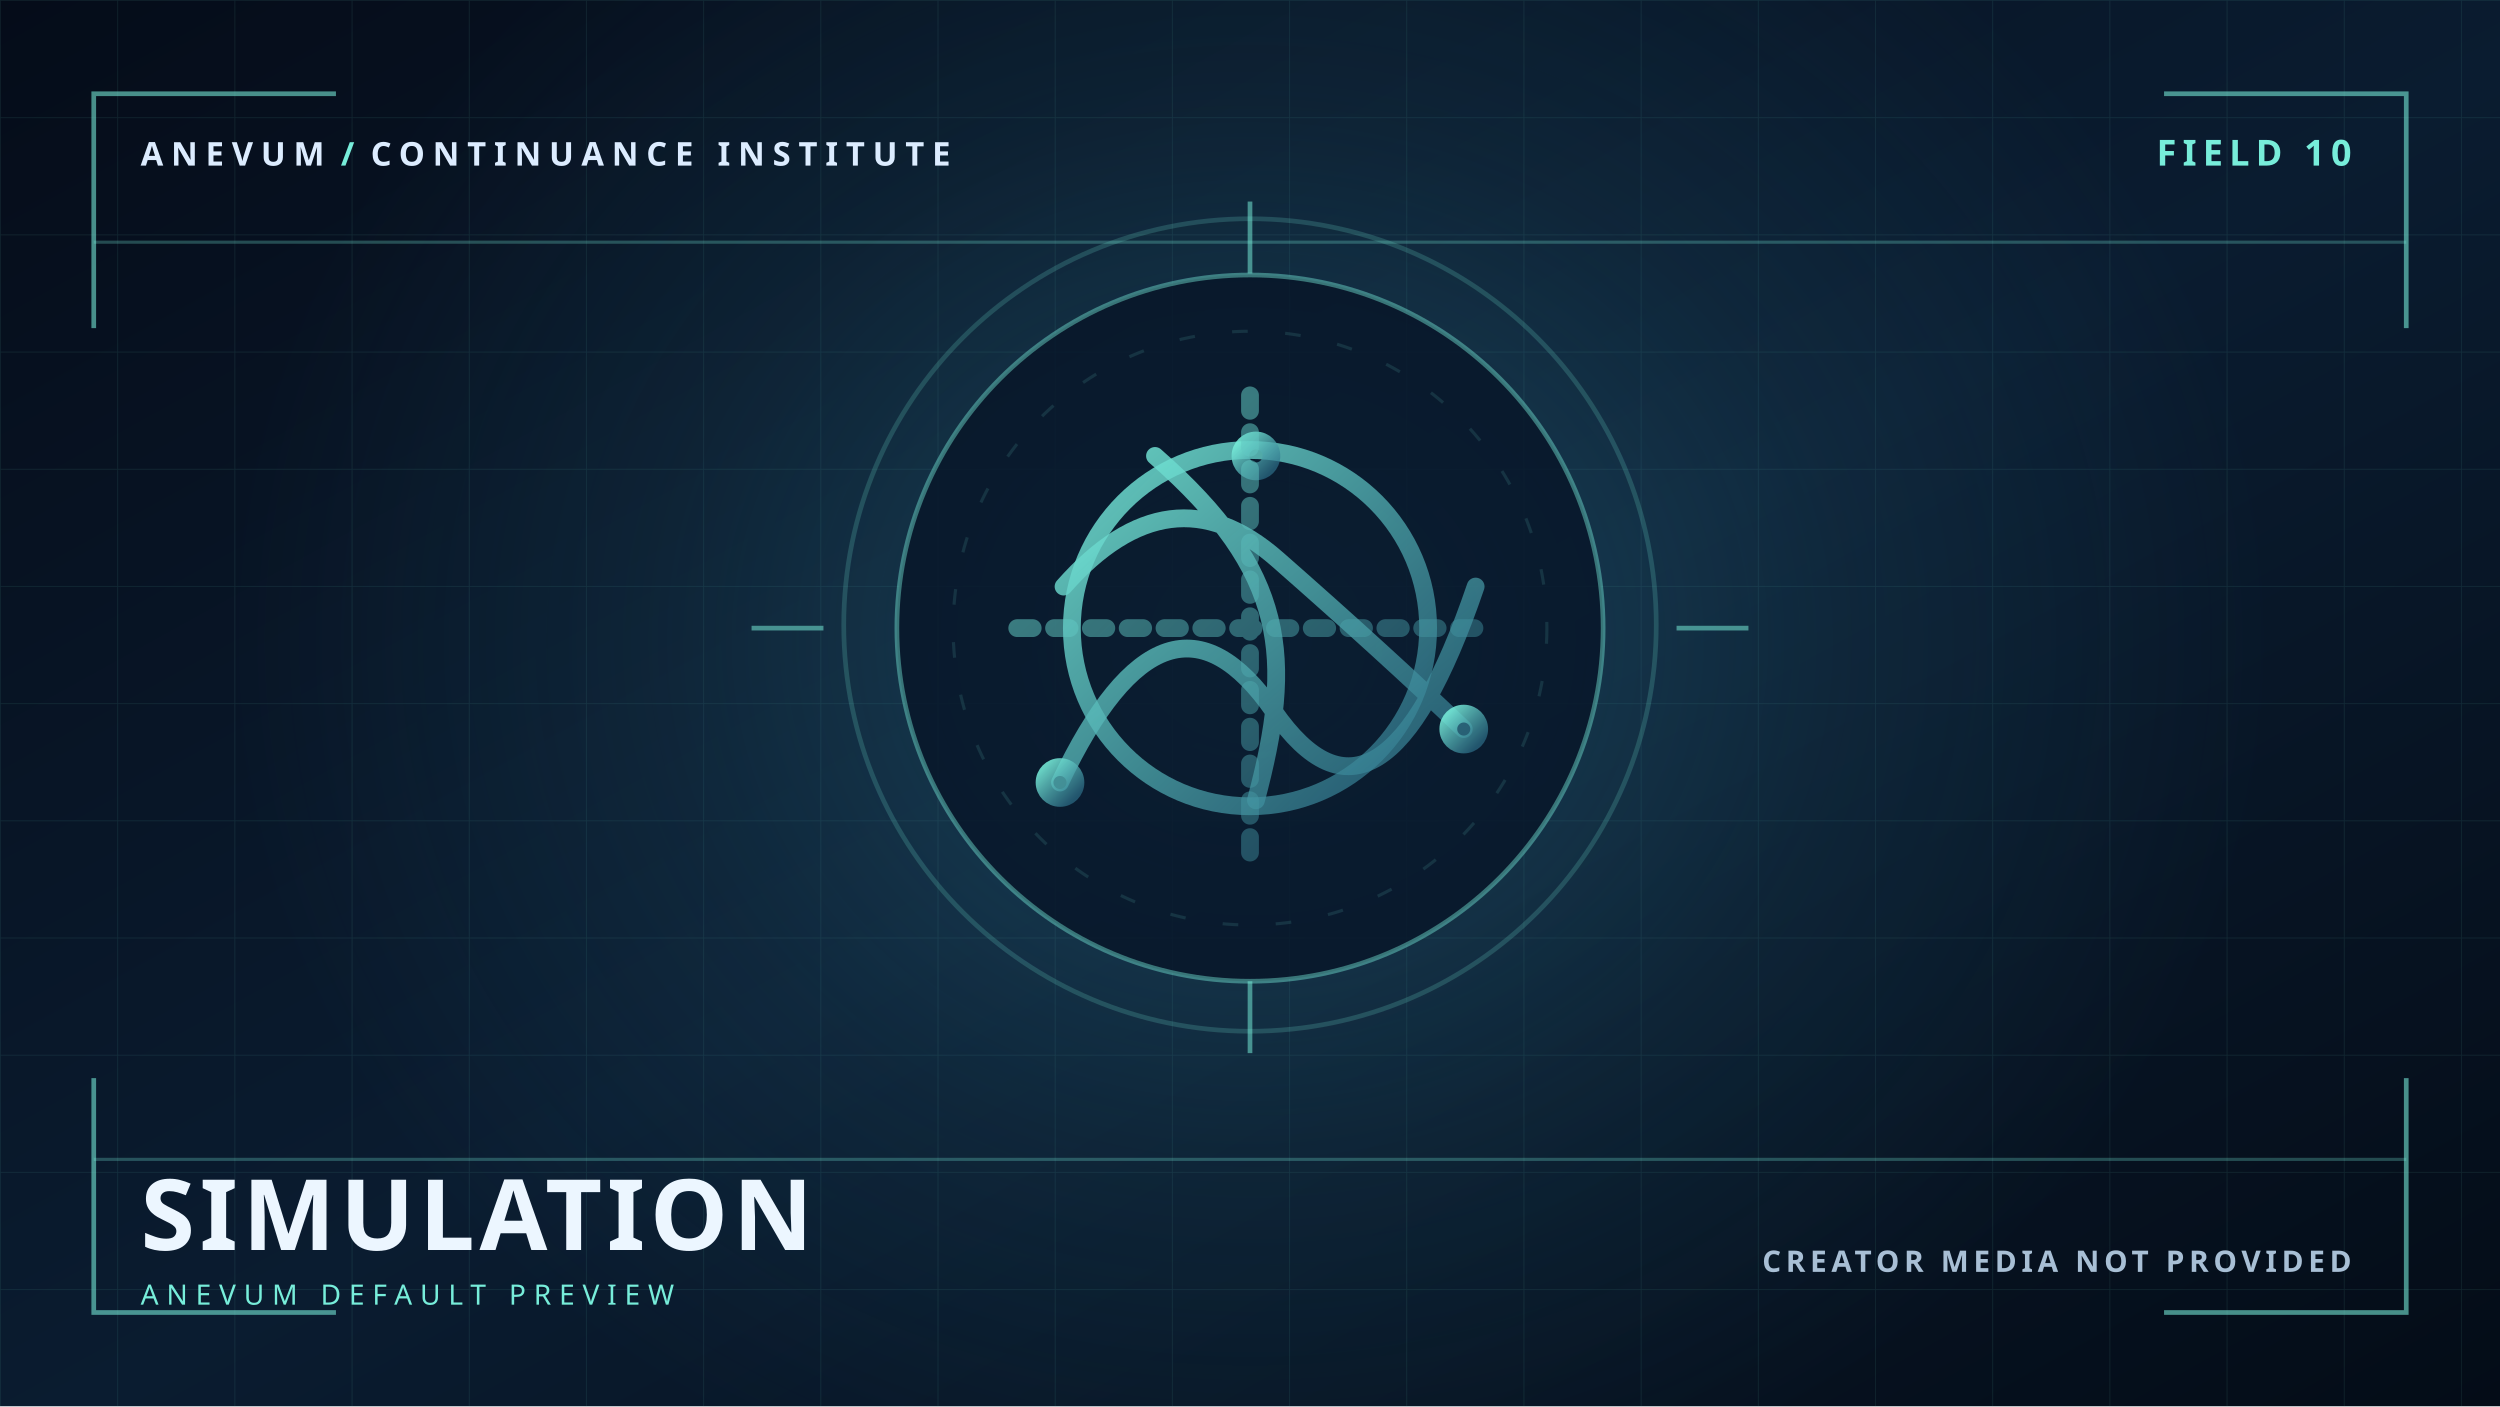
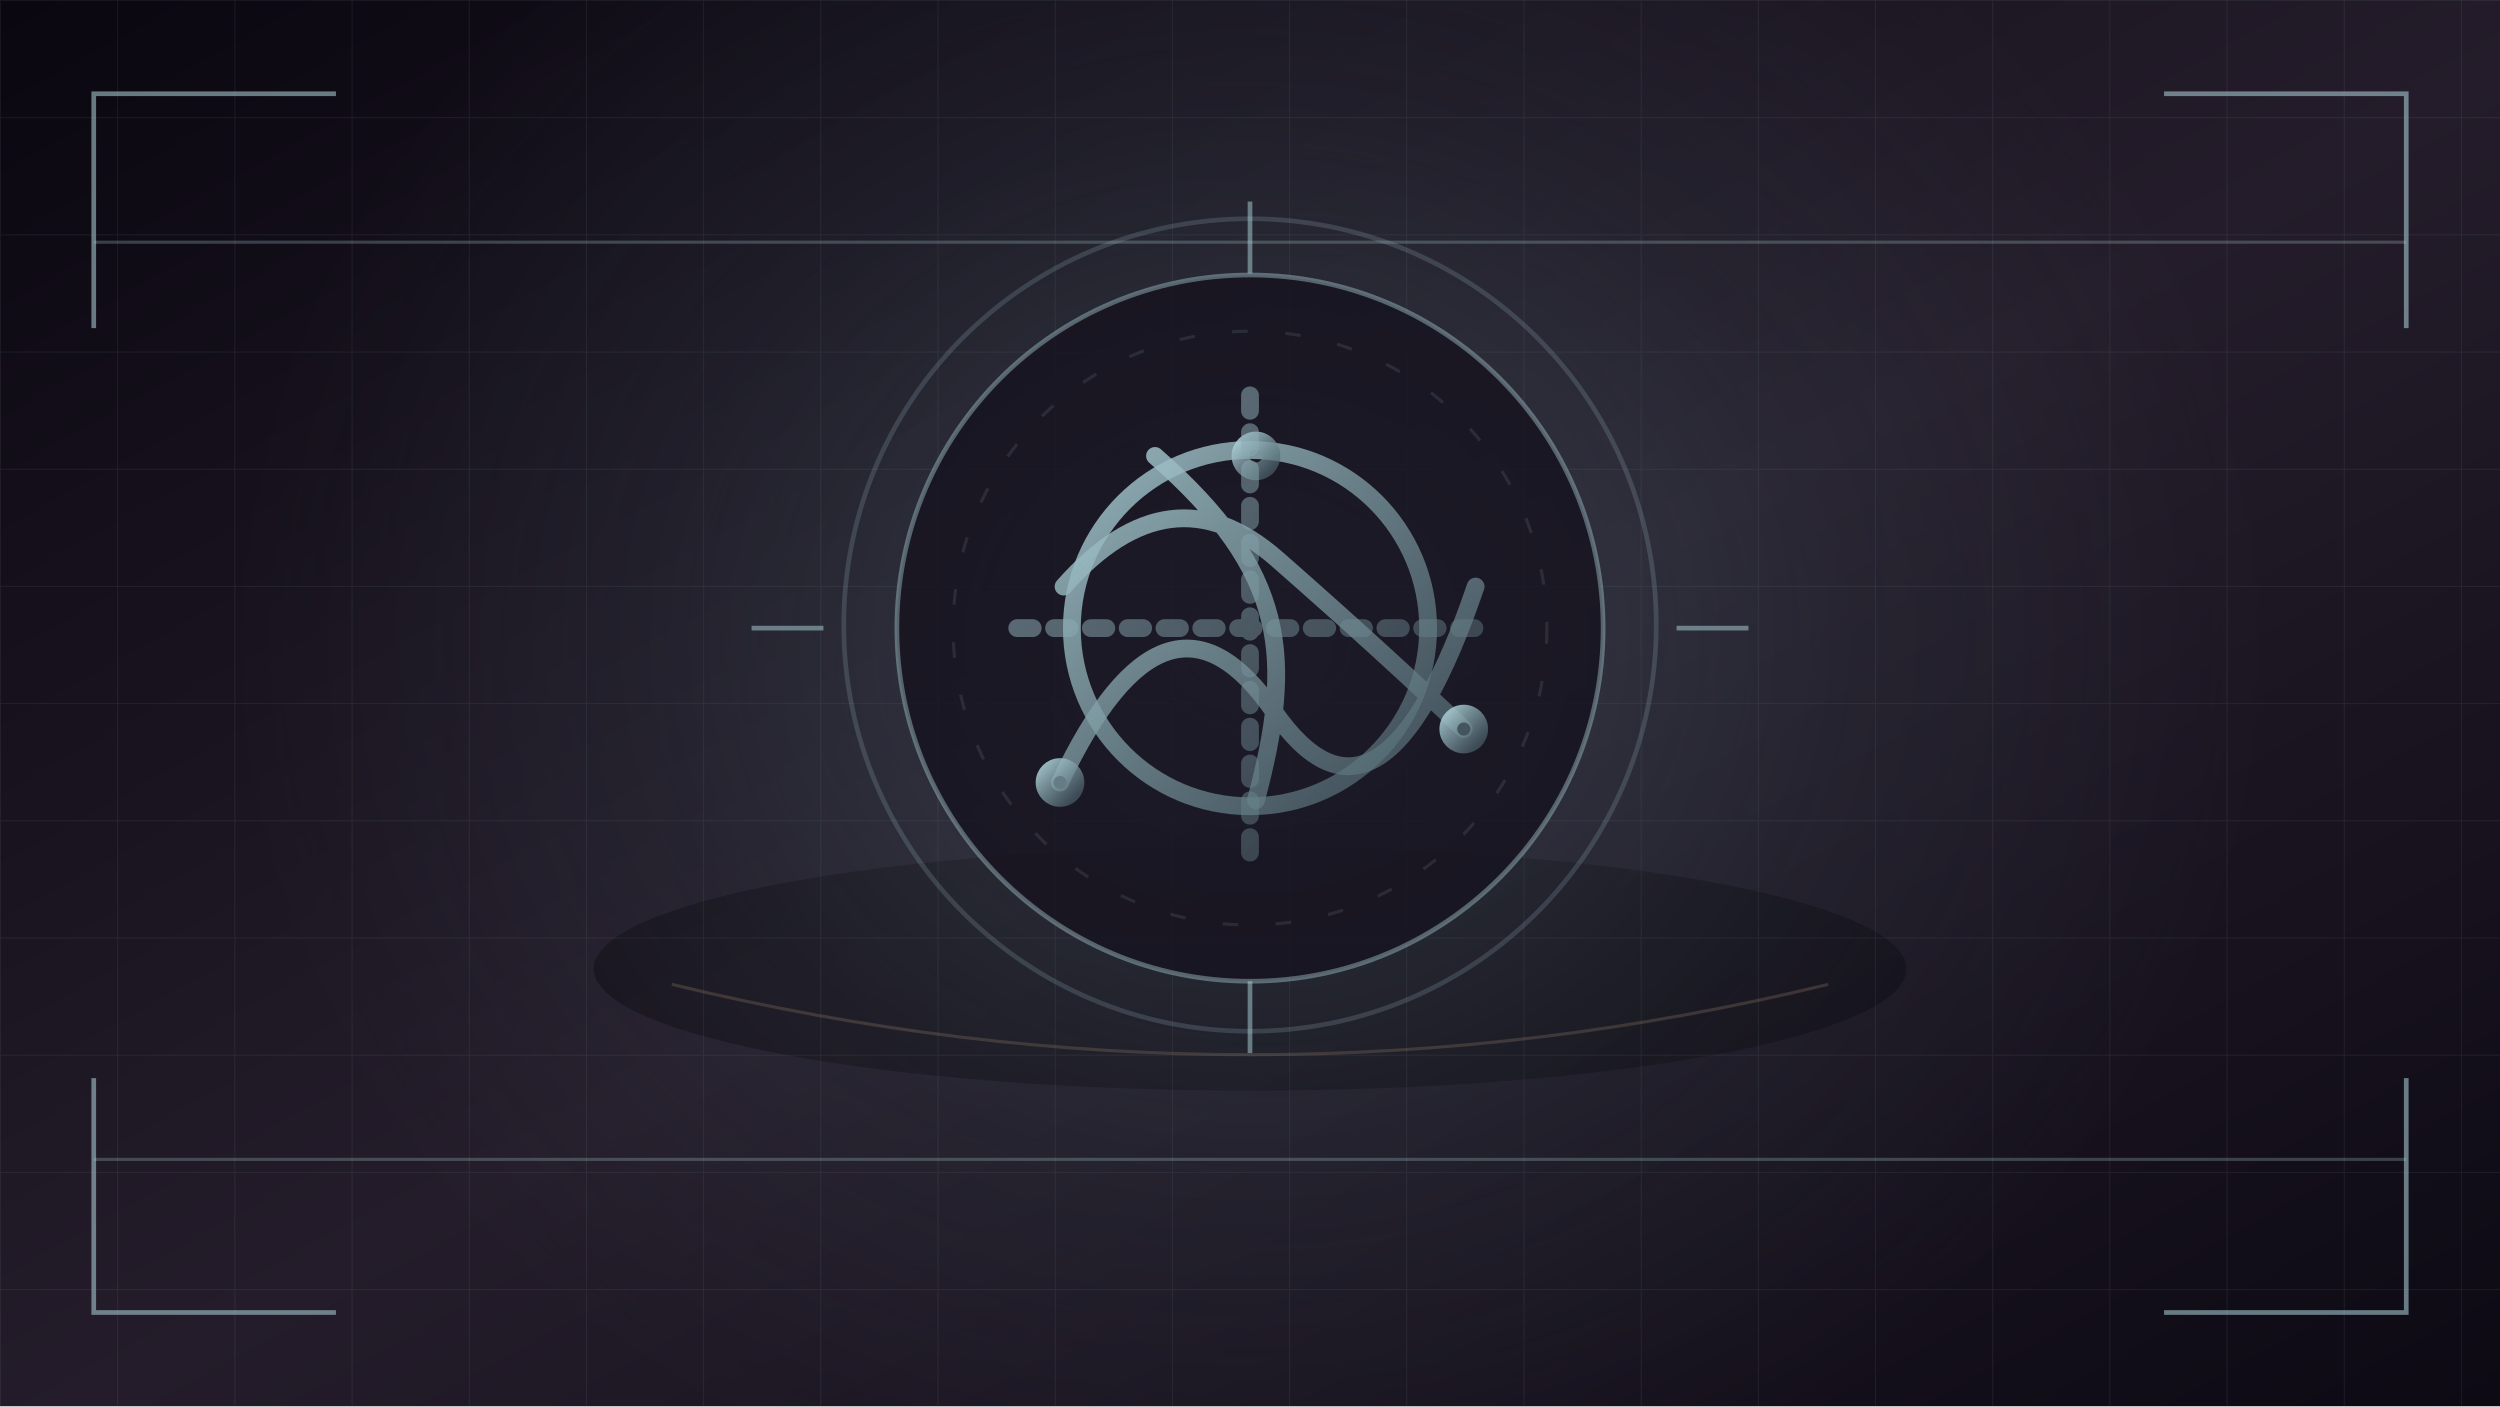
<svg xmlns="http://www.w3.org/2000/svg" width="1600" height="900" viewBox="0 0 1600 900" role="img" aria-labelledby="title desc">
  <defs>
    <linearGradient id="field" x1="0" y1="0" x2="1" y2="1">
-       <stop stop-color="#050c19" />
-       <stop offset=".52" stop-color="#0a1c30" />
-       <stop offset="1" stop-color="#040c17" />
+       <stop stop-color="#0a0710" />
+       <stop offset=".52" stop-color="#241c2a" />
+       <stop offset="1" stop-color="#0d0a14" />
    </linearGradient>
    <radialGradient id="illumination">
-       <stop stop-color="#2d708a" stop-opacity=".48" />
-       <stop offset=".58" stop-color="#2d708a" stop-opacity=".15" />
-       <stop offset="1" stop-color="#2d708a" stop-opacity="0" />
+       <stop stop-color="#4c626b" stop-opacity=".48" />
+       <stop offset=".58" stop-color="#4c626b" stop-opacity=".15" />
+       <stop offset="1" stop-color="#4c626b" stop-opacity="0" />
    </radialGradient>
    <linearGradient id="hardware" x1="0" y1="0" x2="1" y2="1">
-       <stop stop-color="#77edda" stop-opacity=".86" />
-       <stop offset="1" stop-color="#2d708a" stop-opacity=".68" />
+       <stop stop-color="#a8cbd2" stop-opacity=".86" />
+       <stop offset="1" stop-color="#4c626b" stop-opacity=".68" />
    </linearGradient>
    <pattern id="grid" width="75" height="75" patternUnits="userSpaceOnUse">
-       <path d="M75 0H0V75" fill="none" stroke="#77edda" stroke-opacity=".10" stroke-width="1" />
+       <path d="M75 0H0V75" fill="none" stroke="#a8cbd2" stroke-opacity=".10" stroke-width="1" />
    </pattern>
  </defs>
  <rect width="1600" height="900" fill="url(#field)" />
+   <ellipse cx="800" cy="620" rx="420" ry="78" fill="#020105" opacity=".38" />
+   <path d="M430 630Q800 720 1170 630" fill="none" stroke="#d2a57f" stroke-opacity=".22" stroke-width="2" />
  <rect width="1600" height="900" fill="url(#grid)" />
  <ellipse cx="800" cy="410" rx="660" ry="580" fill="url(#illumination)" />
-   <path d="M60 155H1540M60 742H1540" stroke="#77edda" stroke-opacity=".27" stroke-width="2" />
-   <path d="M60 210V60H215M1385 60H1540V210M60 690V840H215M1385 840H1540V690" fill="none" stroke="#77edda" stroke-opacity=".58" stroke-width="3" />
-   <path d="M540 400a260 260 0 0 1 520 0a260 260 0 0 1-520 0" fill="none" stroke="#77edda" stroke-opacity=".19" stroke-width="3" />
-   <circle cx="800" cy="402" r="226" fill="#071527" fill-opacity=".80" stroke="#77edda" stroke-opacity=".43" stroke-width="3" />
-   <circle cx="800" cy="402" r="190" fill="none" stroke="#77edda" stroke-opacity=".12" stroke-width="2" stroke-dasharray="10 24" />
-   <path d="M527 402H481M1119 402h-46M800 129V175m0 453v46" stroke="#77edda" stroke-opacity=".53" stroke-width="3" />
+   <path d="M60 155H1540M60 742H1540" stroke="#a8cbd2" stroke-opacity=".27" stroke-width="2" />
+   <path d="M60 210V60H215M1385 60H1540V210M60 690V840H215M1385 840H1540V690" fill="none" stroke="#a8cbd2" stroke-opacity=".58" stroke-width="3" />
+   <path d="M540 400a260 260 0 0 1 520 0a260 260 0 0 1-520 0" fill="none" stroke="#a8cbd2" stroke-opacity=".19" stroke-width="3" />
+   <circle cx="800" cy="402" r="226" fill="#16121e" fill-opacity=".80" stroke="#a8cbd2" stroke-opacity=".43" stroke-width="3" />
+   <circle cx="800" cy="402" r="190" fill="none" stroke="#a8cbd2" stroke-opacity=".12" stroke-width="2" stroke-dasharray="10 24" />
+   <path d="M527 402H481M1119 402h-46M800 129V175m0 453v46" stroke="#a8cbd2" stroke-opacity=".53" stroke-width="3" />
  <g transform="translate(800 402) scale(.76)" stroke="url(#hardware)" stroke-width="15" stroke-linecap="round" stroke-linejoin="round" fill="none">
    <circle cx="0" cy="0" r="150" />
    <path d="M-160 130q90-190 180-60t170-105M-157-35q90-102 180-23T180 85M-80-145c112 98 117 170 85 290" />
    <circle cx="-160" cy="130" r="13" />
    <circle cx="180" cy="85" r="13" />
    <circle cx="5" cy="-145" r="13" />
    <path d="M-196 0h392M0-196v392" stroke-dasharray="13 18" opacity=".65" />
  </g>
-   <text x="90" y="106" font-family="system-ui, sans-serif" font-size="21" font-weight="700" letter-spacing="5" fill="#dcecff">ANEVUM <tspan fill="#77edda">/</tspan> CONTINUANCE INSTITUTE</text>
-   <text x="1505" y="106" font-family="system-ui, sans-serif" font-size="23" font-weight="700" text-anchor="end" letter-spacing="4" fill="#77edda">FIELD 10</text>
-   <text x="90" y="800" font-family="system-ui, sans-serif" font-size="63" font-weight="750" letter-spacing="3" fill="#ecf6ff">SIMULATION</text>
-   <text x="90" y="835" font-family="system-ui, sans-serif" font-size="18" letter-spacing="5" fill="#77edda">ANEVUM DEFAULT PREVIEW</text>
-   <text x="1505" y="814" font-family="system-ui, sans-serif" font-size="19" font-weight="650" text-anchor="end" letter-spacing="3" fill="#a8bfd5">CREATOR MEDIA NOT PROVIDED</text>
</svg>
